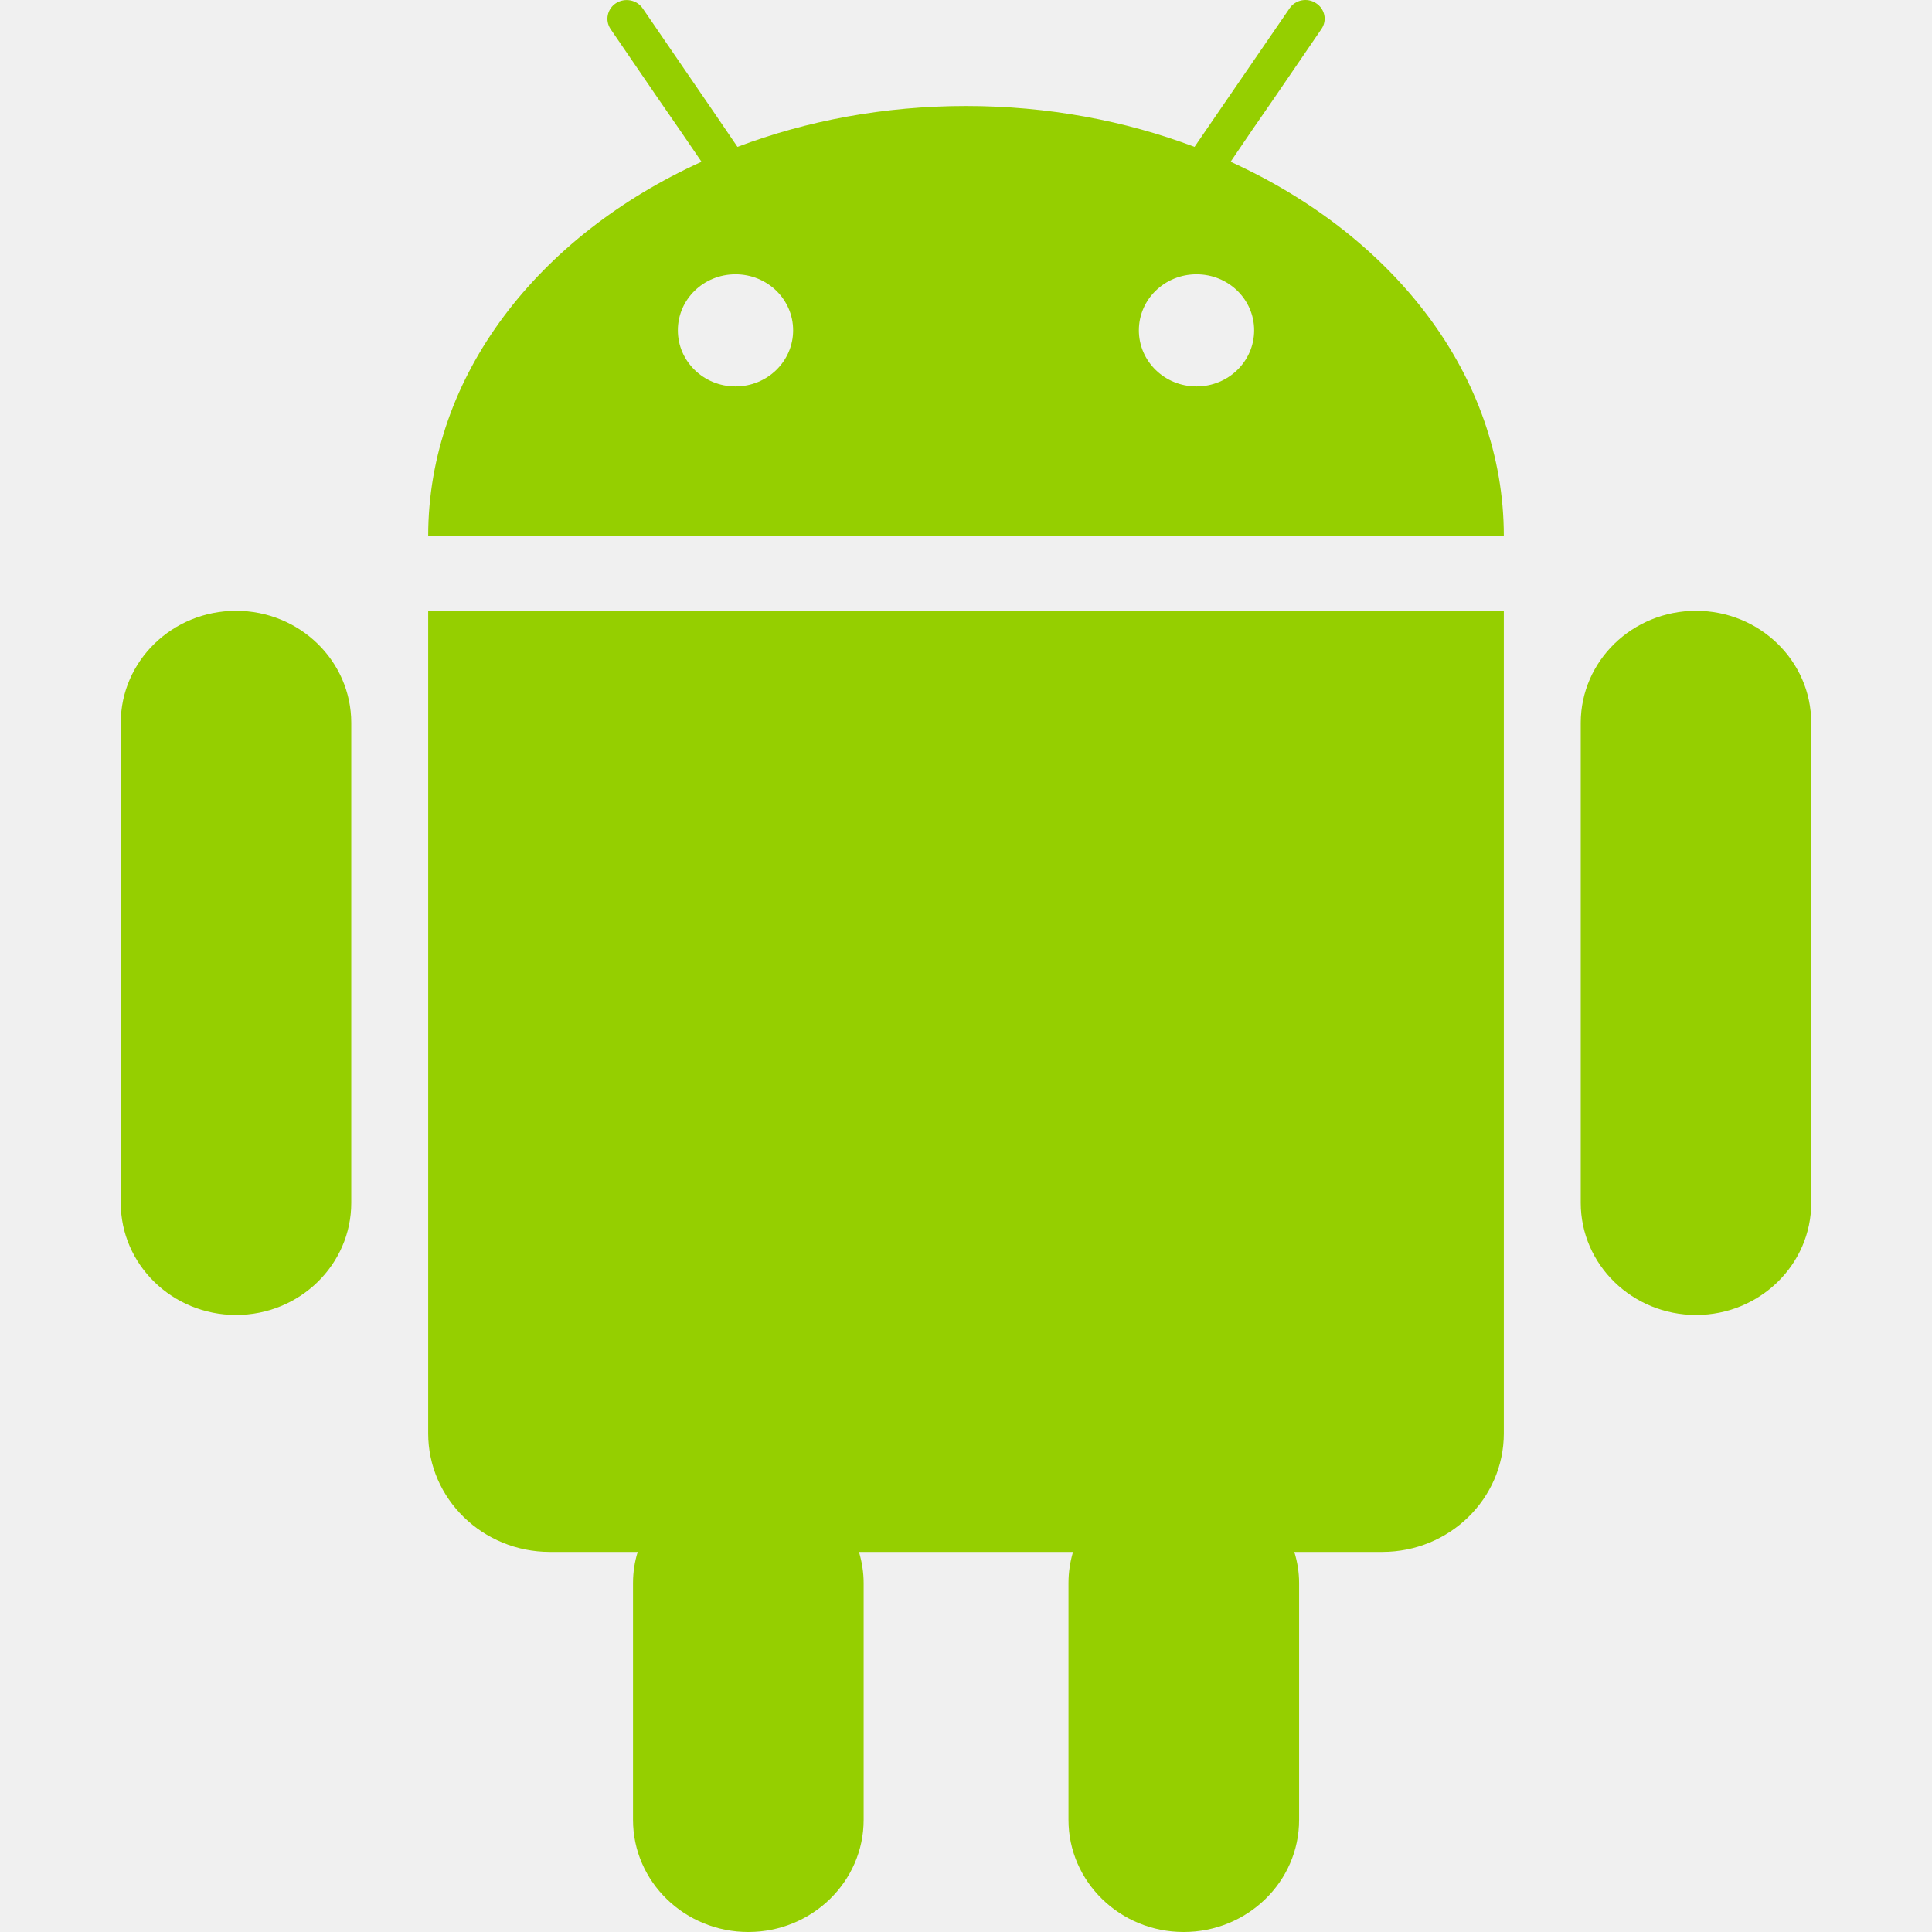
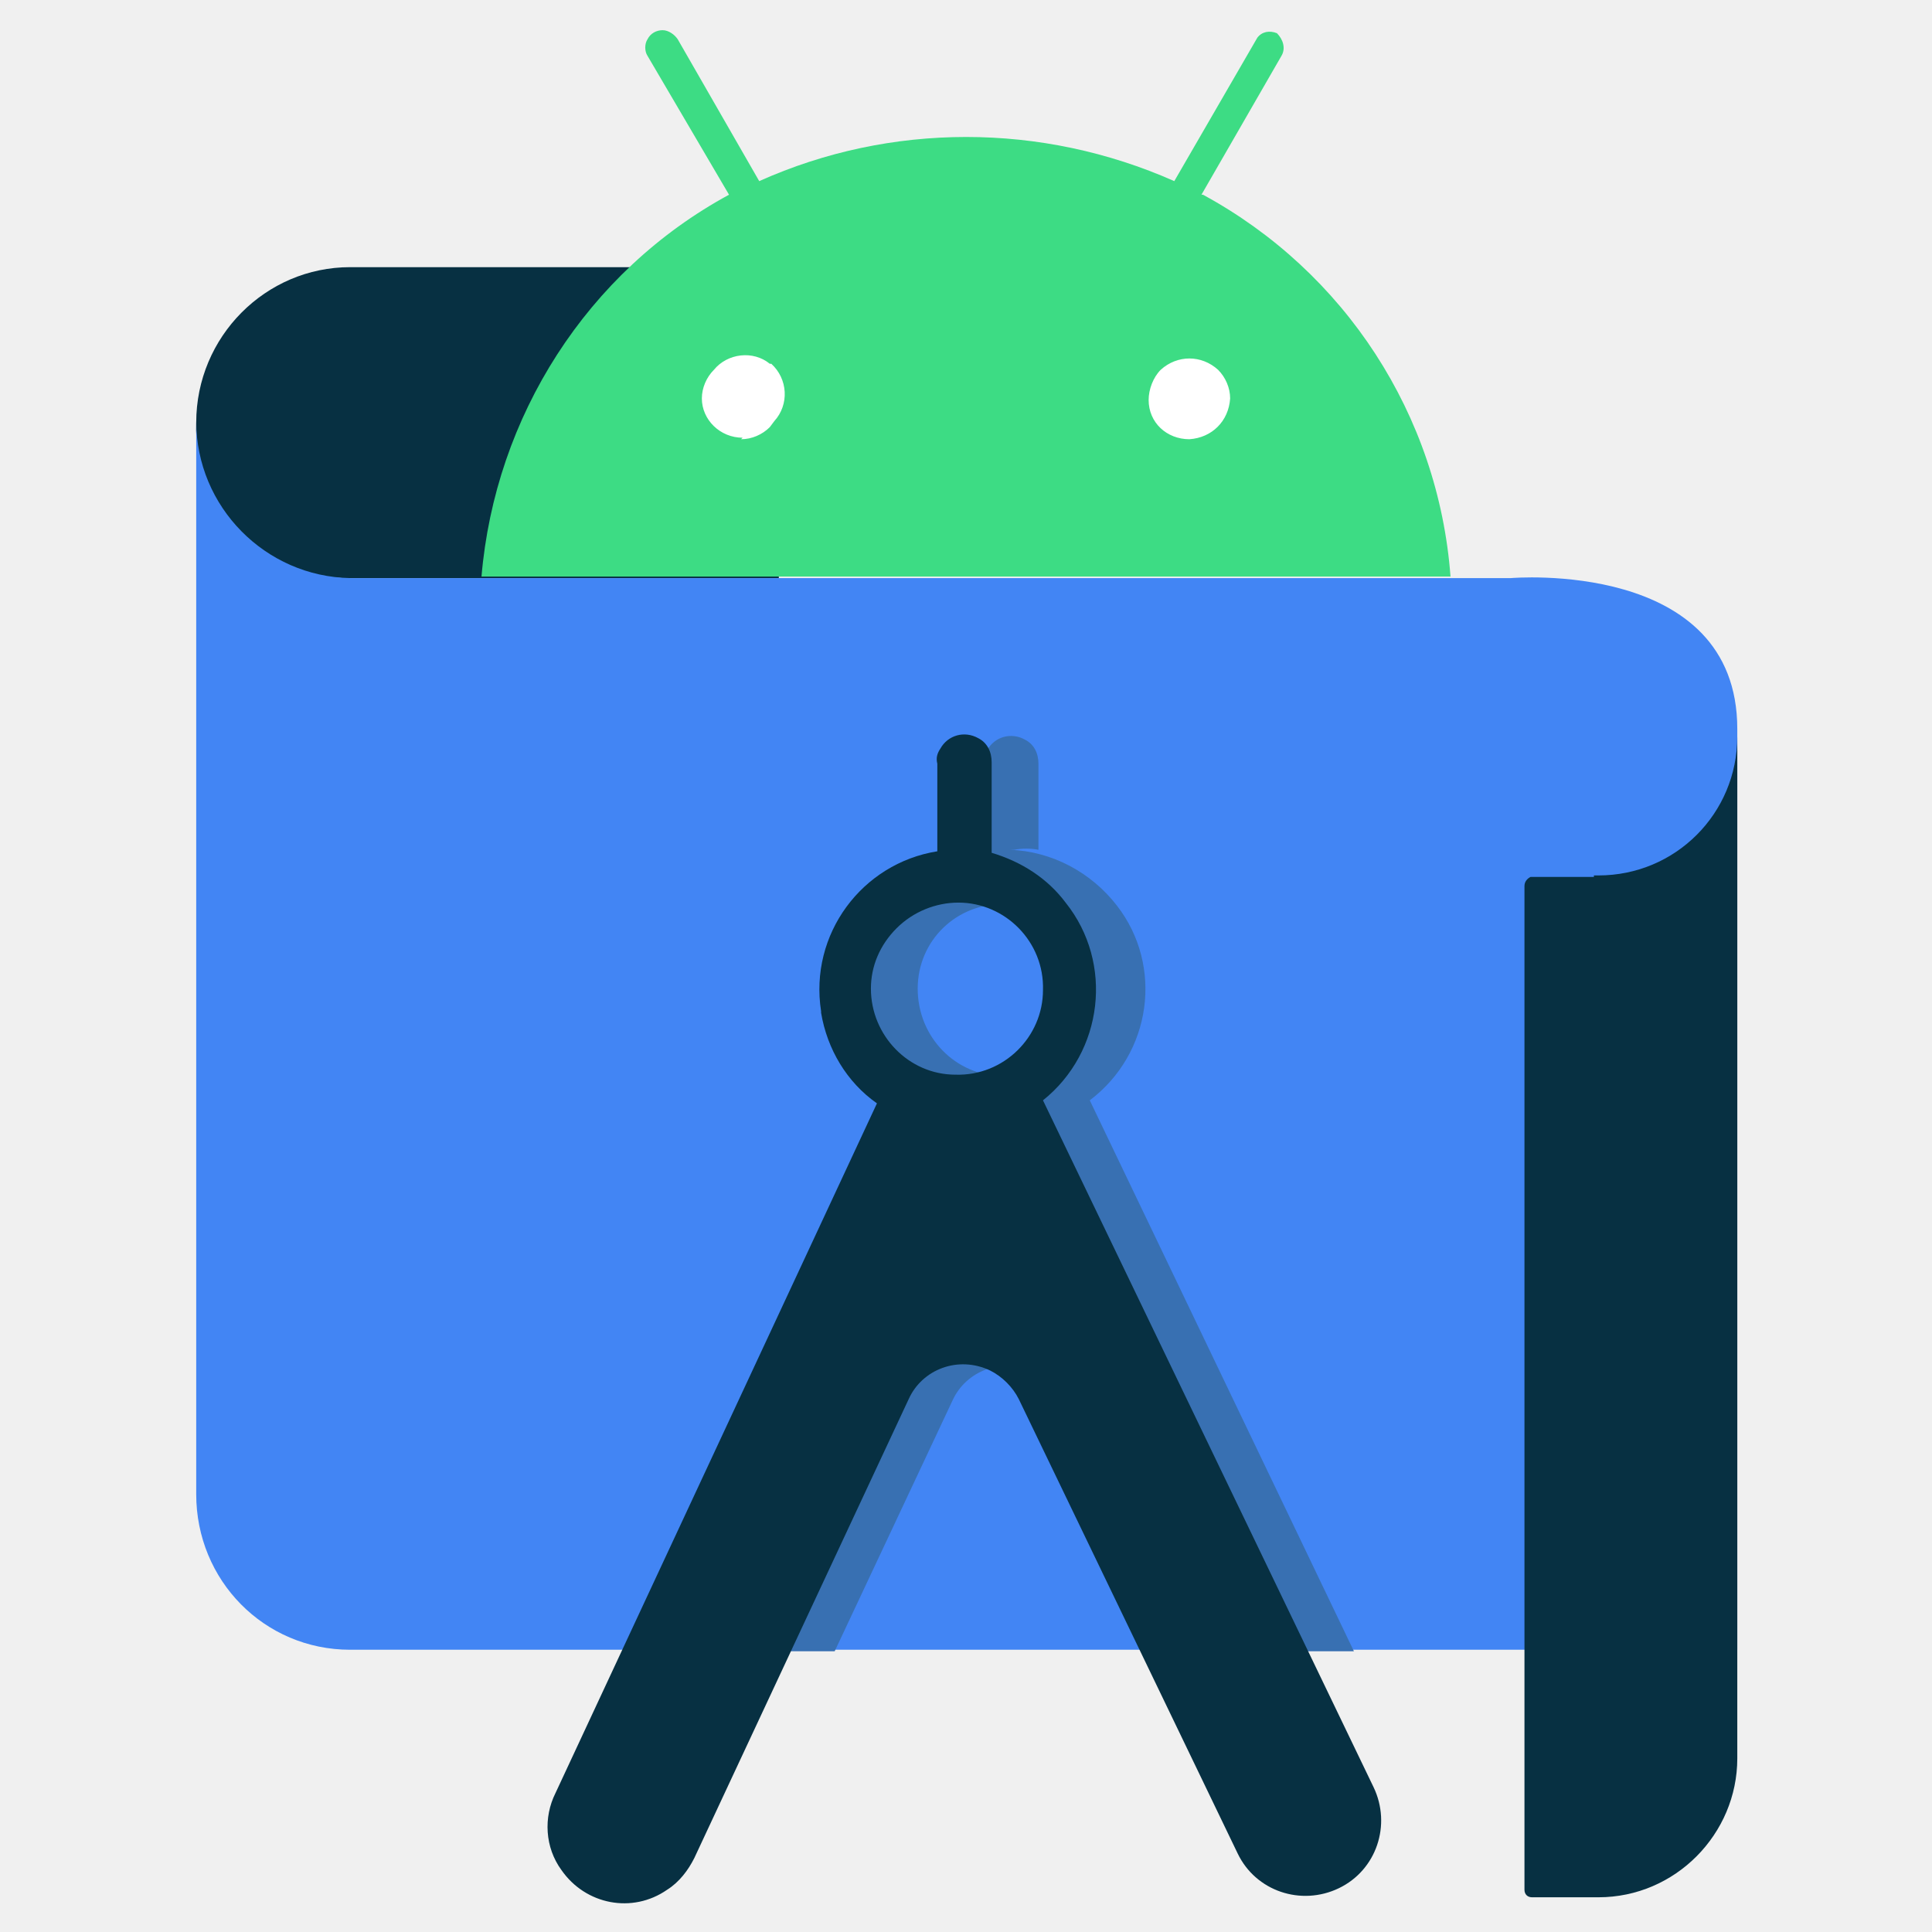
- <svg xmlns="http://www.w3.org/2000/svg" width="800px" height="800px" viewBox="-3 0 48 48" version="1.1">
-   <defs>
- 
- </defs>
-   <g id="Icons" stroke="none" stroke-width="1" fill="none" fill-rule="evenodd">
-     <g id="Color-" transform="translate(-304, -560)" fill="#95CF00">
-       <path d="M330.727,569.601 C329.935,569.601 329.295,568.977 329.295,568.207 C329.295,567.436 329.935,566.815 330.727,566.815 C331.519,566.815 332.159,567.436 332.159,568.207 C332.159,568.977 331.519,569.601 330.727,569.601 L330.727,569.601 Z M319.273,569.601 C318.481,569.601 317.841,568.977 317.841,568.207 C317.841,567.436 318.481,566.815 319.273,566.815 C320.065,566.815 320.705,567.436 320.705,568.207 C320.705,568.977 320.065,569.601 319.273,569.601 L319.273,569.601 Z M331.574,564.019 L332.107,563.234 L332.641,562.461 L333.83,560.722 C333.978,560.508 333.917,560.22 333.696,560.079 C333.479,559.935 333.18,559.994 333.038,560.209 L331.223,562.853 L330.678,563.649 C328.952,562.997 327.03,562.633 325,562.633 C322.973,562.633 321.048,562.997 319.322,563.649 L318.78,562.853 L318.244,562.071 L316.968,560.209 C316.82,559.994 316.524,559.938 316.304,560.079 C316.086,560.22 316.025,560.508 316.17,560.722 L317.359,562.461 L317.893,563.234 L318.429,564.019 C314.378,565.856 311.638,569.336 311.638,573.318 L338.362,573.318 C338.362,569.336 335.622,565.856 331.574,564.019 Z M311.844,575.175 L311.638,575.175 L311.638,595.613 C311.638,597.236 312.992,598.557 314.662,598.557 L316.843,598.557 C316.768,598.802 316.727,599.059 316.727,599.33 L316.727,605.214 C316.727,606.753 318.012,608 319.592,608 C321.172,608 322.457,606.753 322.457,605.214 L322.457,599.33 C322.457,599.059 322.413,598.802 322.341,598.557 L327.659,598.557 C327.587,598.802 327.546,599.059 327.546,599.33 L327.546,605.214 C327.546,606.753 328.828,608 330.408,608 C331.991,608 333.276,606.753 333.276,605.214 L333.276,599.33 C333.276,599.059 333.232,598.802 333.157,598.557 L335.341,598.557 C337.011,598.557 338.362,597.236 338.362,595.613 L338.362,575.175 L311.844,575.175 Z M306.865,575.175 C305.282,575.175 304,576.422 304,577.96 L304,589.884 C304,591.422 305.282,592.67 306.865,592.67 C308.445,592.67 309.727,591.422 309.727,589.884 L309.727,577.96 C309.727,576.422 308.445,575.175 306.865,575.175 Z M343.138,575.175 C341.555,575.175 340.273,576.422 340.273,577.96 L340.273,589.884 C340.273,591.422 341.555,592.67 343.138,592.67 C344.718,592.67 346,591.422 346,589.884 L346,577.96 C346,576.422 344.718,575.175 343.138,575.175 Z" id="Android">
- 
- </path>
-     </g>
-   </g>
+ <svg xmlns="http://www.w3.org/2000/svg" viewBox="0 0 128 128">
+   <path fill="#073042" d="M51.3 17.7H23.2C17.6 17.7 13 22.3 13 28c-.2 5.5 4.2 10.1 9.7 10.3h28.9l-.3-20.6z" />
+   <path fill="#4285F4" d="M115 109.3H23.2c-5.7 0-10.2-4.6-10.2-10.3V27.9c0 5.7 4.6 10.3 10.2 10.4h76.9s15-1.3 15 10v61z" />
+   <path fill="#3870B2" d="M72.2 72.9C76.3 69.8 77.1 64 74 60c-1.7-2.2-4.3-3.6-7.1-3.7h.3c.5-.1 1.1-.1 1.6 0v-5.7c0-.7-.3-1.3-.9-1.6-.9-.5-2-.2-2.5.7-.2.3-.3.6-.2 1v5.8c-5 .8-8.5 5.5-7.7 10.6v.1c.4 2.4 1.7 4.6 3.7 6l-16.9 36.2h11l7.8-16.6c.9-2 3.3-2.9 5.4-1.9.8.4 1.5 1.1 1.9 1.9l8.1 16.6h11.2L72.2 72.9zm-5.7-1.6c-3.2 0-5.7-2.6-5.7-5.8 0-3.2 2.6-5.7 5.8-5.6 1.5 0 2.8.6 3.9 1.6 2.3 2.2 2.3 5.8.1 8.1-1 1-2.5 1.7-4.1 1.7z" />
+   <path fill="#FFF" d="M45.2 22.7h39.4v7.2H45.2v-7.2z" />
+   <path fill="#073042" d="M63.5 59.8c3.1 0 5.7 2.6 5.6 5.8 0 3.1-2.6 5.7-5.8 5.6-3.1 0-5.6-2.6-5.6-5.7 0-1.5.6-2.9 1.7-4s2.6-1.7 4.1-1.7zm2.2-3.3v-6c0-.7-.3-1.3-.9-1.6-.9-.5-2-.2-2.5.7-.2.3-.3.6-.2 1v5.8c-5 .8-8.5 5.5-7.7 10.6v.1c.4 2.4 1.7 4.6 3.7 6l-21.3 45.7c-.8 1.6-.7 3.6.4 5.1 1.6 2.3 4.7 2.9 7 1.3.8-.5 1.4-1.3 1.8-2.1l14.2-30.4c.9-2 3.3-2.9 5.4-1.9.8.4 1.5 1.1 1.9 1.9L82 122.8c1.2 2.5 4.2 3.5 6.7 2.3 2.5-1.2 3.5-4.2 2.3-6.7L69.1 72.9c4-3.2 4.7-9.1 1.5-13.1-1.2-1.6-2.9-2.7-4.9-3.3" />
+   <path fill="#3DDC84" d="M78.8 29.1c-1.5 0-2.7-1.1-2.7-2.6 0-.7.3-1.5.8-2 1.1-1 2.7-1 3.8 0 .5.5.8 1.2.8 1.9-.1 1.5-1.2 2.6-2.7 2.7M49.2 29c-1.5 0-2.7-1.2-2.7-2.6 0-.7.3-1.4.8-1.9.9-1.1 2.6-1.3 3.7-.4h.1c1.1 1 1.2 2.7.2 3.8l-.3.4c-.5.5-1.2.8-1.9.8m30.5-16.2l5.3-9.2c.3-.5.1-1.1-.3-1.5-.5-.2-1-.1-1.3.3L77.8 12C69 8.1 59 8.1 50.3 12l-5.4-9.4c-.2-.3-.6-.6-1-.6s-.8.2-1 .6c-.2.3-.2.8 0 1.1l5.4 9.2C38.9 18 32.8 27.6 31.9 38.2h64.2c-.8-10.7-7-20.2-16.4-25.3" />
+   <path fill="#073042" d="M105.6 58.1h-4.2c-.2.1-.4.3-.4.6v66.5c0 .3.2.5.5.5h4.4c5.1 0 9.2-4.2 9.2-9.2V48.8c0 5.1-4.1 9.2-9.2 9.2h-.3z" />
</svg>
